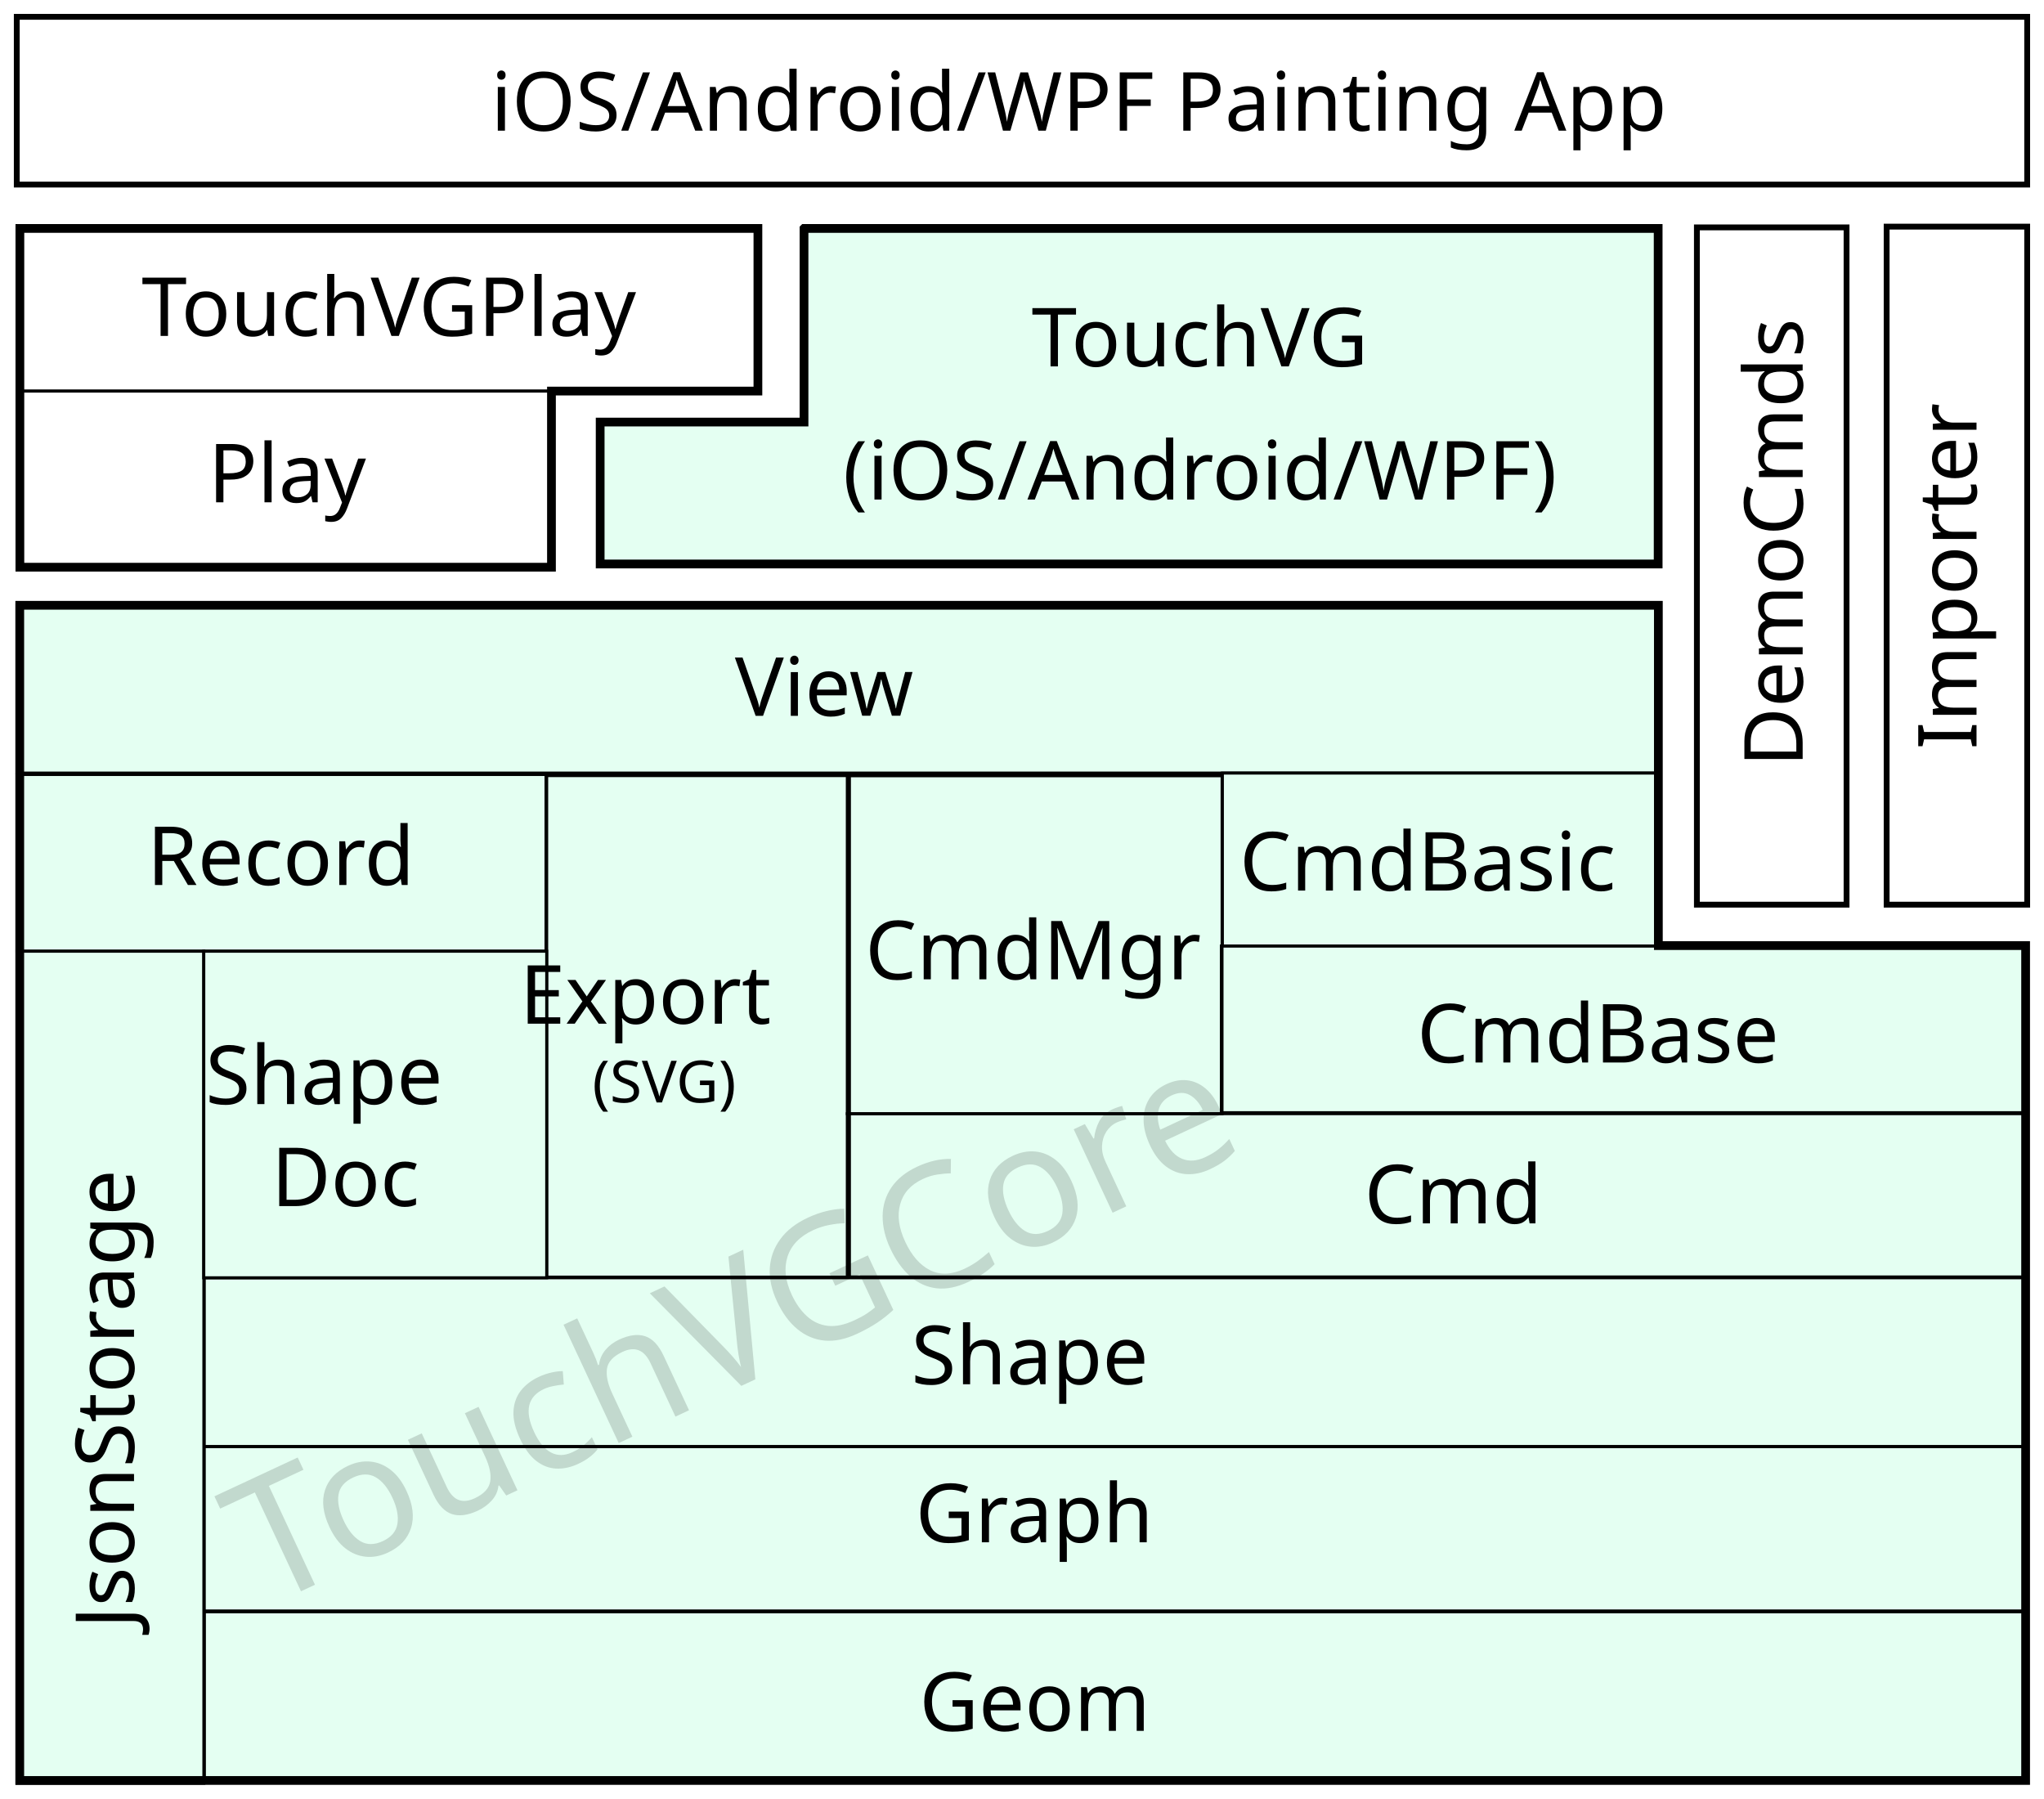
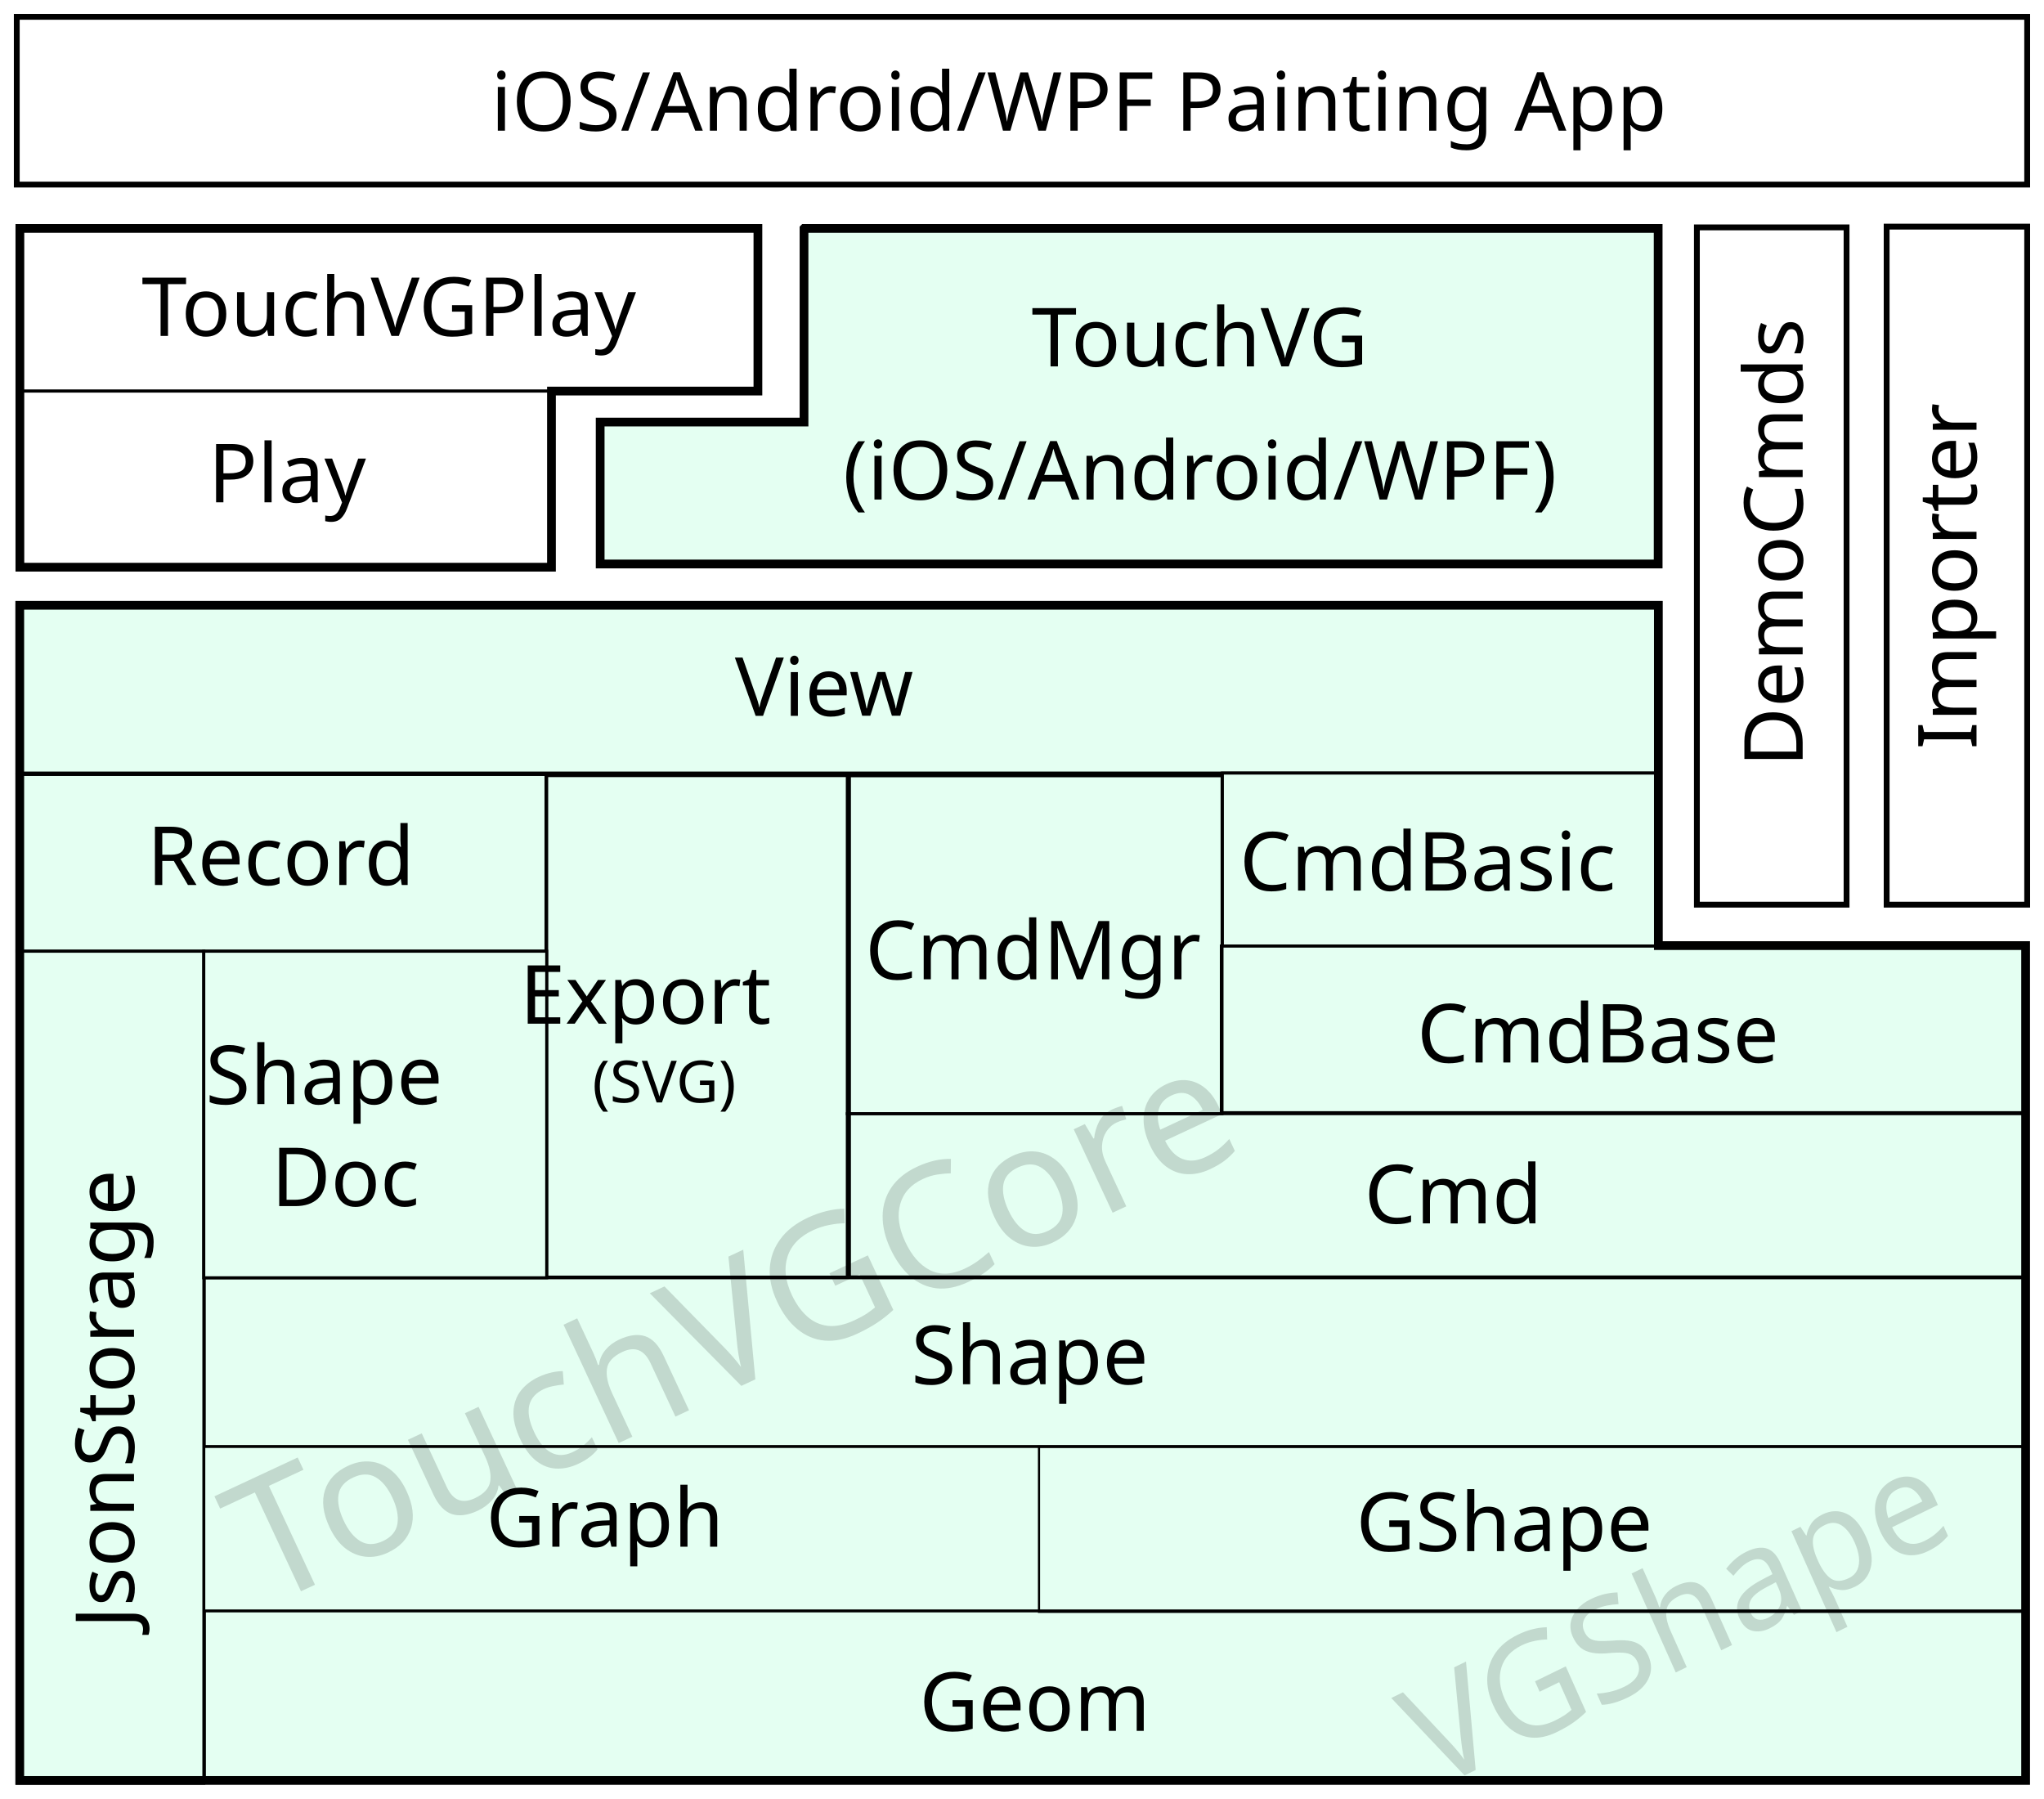
<svg xmlns="http://www.w3.org/2000/svg" version="1.0" width="441.898" height="388.812" viewBox="0 0 353.519 311.05" preserveAspectRatio="xMidYMid meet" id="svg2">
  <defs id="defs332" />
  <path style="fill:none;stroke:#000000;stroke-width:1.512;stroke-miterlimit:4;stroke-opacity:1;stroke-dasharray:none" d="m 3.438,39.504 0,25.735 0,2.386 0,30.46 91.941,0 0,-30.46 35.705,0 0,-28.122 -127.646,0 z" id="rect4063" />
  <path style="fill:#e4fff2;fill-opacity:1;stroke:#000000;stroke-width:1.512;stroke-miterlimit:4;stroke-opacity:1;stroke-dasharray:none" d="m 3.416,104.669 0,58.85 0,1.811 0,142.561 346.925,0 0,-144.372 -63.52,0 0,-58.85 -283.406,0 z" id="rect3214" />
  <rect style="fill:none;stroke:#000000;stroke-width:1.008;stroke-miterlimit:4;stroke-opacity:1;stroke-dasharray:none" id="rect4285" width="347.711" height="29.01" x="2.9" y="2.909" />
  <rect style="fill:none;stroke:#000000;stroke-width:0.504;stroke-miterlimit:4;stroke-opacity:1;stroke-dasharray:none" id="rect4287" width="127.646" height="28.118" x="3.438" y="39.506" />
  <rect style="fill:none;stroke:#000000;stroke-width:0.504;stroke-miterlimit:4;stroke-opacity:1;stroke-dasharray:none" id="rect4289" width="91.941" height="30.449" x="3.438" y="67.64" />
  <path style="fill:#e4fff2;fill-opacity:1;stroke:#000000;stroke-width:1.512;stroke-miterlimit:4;stroke-opacity:1;stroke-dasharray:none" d="m 139.058,39.506 0,33.477 -35.256,0 0,24.546 182.984,0 0,-23.657 0,-0.89 0,-33.477 -147.727,0 z" id="rect4291" />
  <rect style="fill:none;stroke:#000000;stroke-width:0.504;stroke-miterlimit:4;stroke-opacity:1;stroke-dasharray:none" id="rect4295" width="283.409" height="29.01" x="2.934" y="104.668" />
  <rect style="fill:none;stroke:#000000;stroke-width:0.504;stroke-miterlimit:4;stroke-opacity:1;stroke-dasharray:none" id="rect4297" width="91.494" height="30.561" x="2.934" y="133.94" />
  <rect style="fill:none;stroke:#000000;stroke-width:0.504;stroke-miterlimit:4;stroke-opacity:1;stroke-dasharray:none" id="rect4299" width="32.319" height="143.898" x="2.934" y="164.474" />
  <rect style="fill:none;stroke:#000000;stroke-width:0.504;stroke-miterlimit:4;stroke-opacity:1;stroke-dasharray:none" id="rect4303" width="52.359" height="86.709" x="94.559" y="134.131" ry="0" />
  <rect style="fill:none;stroke:#000000;stroke-width:0.504;stroke-miterlimit:4;stroke-opacity:1;stroke-dasharray:none" id="rect4305" width="59.333" height="56.497" x="35.226" y="164.474" />
  <rect style="fill:none;stroke:#000000;stroke-width:0.504;stroke-miterlimit:4;stroke-opacity:1;stroke-dasharray:none" id="rect4307" width="64.82" height="58.434" x="146.541" y="134.158" />
  <rect style="fill:none;stroke:#000000;stroke-width:0.504;stroke-miterlimit:4;stroke-opacity:1;stroke-dasharray:none" id="rect4309" width="74.926" height="29.903" x="211.416" y="133.679" />
  <rect style="fill:none;stroke:#000000;stroke-width:0.504;stroke-miterlimit:4;stroke-opacity:1;stroke-dasharray:none" id="rect4311" width="139.381" height="28.825" x="211.231" y="163.582" />
  <rect style="fill:none;stroke:#000000;stroke-width:0.504;stroke-miterlimit:4;stroke-opacity:1;stroke-dasharray:none" id="rect4313" width="204.07" height="28.221" x="146.541" y="192.592" />
  <rect style="fill:none;stroke:#000000;stroke-width:0.504;stroke-miterlimit:4;stroke-opacity:1;stroke-dasharray:none" id="rect4315" width="315.282" height="29.168" x="35.33" y="220.971" />
-   <rect style="fill:none;stroke:#000000;stroke-width:0.504;stroke-miterlimit:4;stroke-opacity:1;stroke-dasharray:none" id="rect4317" width="315.282" height="28.564" x="35.33" y="250.166" />
+   <rect style="fill:none;stroke:#000000;stroke-width:0.371;stroke-miterlimit:4;stroke-opacity:1;stroke-dasharray:none" id="rect4317" width="170.91" height="28.564" x="179.702" y="250.166" />
  <rect style="fill:none;stroke:#000000;stroke-width:0.504;stroke-miterlimit:4;stroke-opacity:1;stroke-dasharray:none" id="rect4319" width="315.255" height="29.614" x="35.357" y="278.573" />
  <rect style="fill:none;stroke:#000000;stroke-width:1.008;stroke-miterlimit:4;stroke-opacity:1;stroke-dasharray:none" id="rect4321" width="25.886" height="117.119" x="293.484" y="39.322" />
  <rect style="fill:none;stroke:#000000;stroke-width:1.008;stroke-miterlimit:4;stroke-opacity:1;stroke-dasharray:none" id="rect4323" width="24.308" height="117.25" x="326.303" y="39.191" />
  <text xml:space="preserve" style="font-size:14.112px;font-style:normal;font-variant:normal;font-weight:normal;font-stretch:normal;text-align:start;line-height:125%;letter-spacing:0px;word-spacing:0px;writing-mode:lr-tb;text-anchor:start;fill:#000000;fill-opacity:1;stroke:none;font-family:Sans;-inkscape-font-specification:Sans" x="84.894" y="22.596" id="text3021">
    <tspan id="tspan3023" x="84.894" y="22.596">iOS/Android/WPF Painting App</tspan>
  </text>
  <text xml:space="preserve" style="font-size:14.112px;font-style:normal;font-variant:normal;font-weight:normal;font-stretch:normal;text-align:start;line-height:125%;letter-spacing:0px;word-spacing:0px;writing-mode:lr-tb;text-anchor:start;fill:#000000;fill-opacity:1;stroke:none;font-family:Sans;-inkscape-font-specification:Sans" x="24.491" y="58.086" id="text3025">
    <tspan id="tspan3027" x="24.491" y="58.086">TouchVGPlay</tspan>
  </text>
  <text xml:space="preserve" style="font-size:14.112px;font-style:normal;font-variant:normal;font-weight:normal;font-stretch:normal;text-align:start;line-height:125%;letter-spacing:0px;word-spacing:0px;writing-mode:lr-tb;text-anchor:start;fill:#000000;fill-opacity:1;stroke:none;font-family:Sans;-inkscape-font-specification:Sans" x="36.001" y="86.861" id="text3029">
    <tspan id="tspan3031" x="36.001" y="86.861">Play</tspan>
  </text>
  <text xml:space="preserve" style="font-size:14.112px;font-style:normal;font-variant:normal;font-weight:normal;font-stretch:normal;text-align:start;line-height:125%;letter-spacing:0px;word-spacing:0px;writing-mode:lr-tb;text-anchor:start;fill:#000000;fill-opacity:1;stroke:none;font-family:Sans;-inkscape-font-specification:Sans" x="178.414" y="63.361" id="text3033">
    <tspan id="tspan3035" x="178.414" y="63.361">TouchVG</tspan>
  </text>
  <text xml:space="preserve" style="font-size:14.112px;font-style:normal;font-variant:normal;font-weight:normal;font-stretch:normal;text-align:start;line-height:125%;letter-spacing:0px;word-spacing:0px;writing-mode:lr-tb;text-anchor:start;fill:#000000;fill-opacity:1;stroke:none;font-family:Sans;-inkscape-font-specification:Sans" x="145.802" y="86.381" id="text3041">
    <tspan id="tspan3043" x="145.802" y="86.381">(iOS/Android/WPF)</tspan>
  </text>
  <text xml:space="preserve" style="font-size:14.112px;font-style:normal;font-variant:normal;font-weight:normal;font-stretch:normal;text-align:start;line-height:125%;letter-spacing:0px;word-spacing:0px;writing-mode:lr-tb;text-anchor:start;fill:#000000;fill-opacity:1;stroke:none;font-family:Sans;-inkscape-font-specification:Sans" x="127.098" y="123.789" id="text3045">
    <tspan id="tspan3047" x="127.098" y="123.789">View</tspan>
  </text>
  <text xml:space="preserve" style="font-size:14.112px;font-style:normal;font-variant:normal;font-weight:normal;font-stretch:normal;text-align:start;line-height:125%;letter-spacing:0px;word-spacing:0px;writing-mode:lr-tb;text-anchor:start;fill:#000000;fill-opacity:1;stroke:none;font-family:Sans;-inkscape-font-specification:Sans" x="25.425" y="153.044" id="text3049">
    <tspan id="tspan3051" x="25.425" y="153.044">Record</tspan>
  </text>
  <text xml:space="preserve" style="font-size:14.112px;font-style:normal;font-variant:normal;font-weight:normal;font-stretch:normal;text-align:center;line-height:125%;letter-spacing:0px;word-spacing:0px;writing-mode:lr-tb;text-anchor:middle;fill:#000000;fill-opacity:1;stroke:none;font-family:Sans;-inkscape-font-specification:Sans" x="120.384" y="177.029" id="text3053">
    <tspan x="122.63" y="177.029" id="tspan3057">Export </tspan>
    <tspan x="120.384" y="190.65" id="tspan3095" style="font-size:10.08px;font-style:normal;font-variant:normal;font-weight:normal;font-stretch:normal;text-align:center;line-height:125%;writing-mode:lr-tb;text-anchor:middle;font-family:Sans;-inkscape-font-specification:Sans">(SVG)</tspan>
  </text>
  <text xml:space="preserve" style="font-size:14.112px;font-style:normal;font-variant:normal;font-weight:normal;font-stretch:normal;text-align:start;line-height:125%;letter-spacing:0px;word-spacing:0px;writing-mode:lr-tb;text-anchor:start;fill:#000000;fill-opacity:1;stroke:none;font-family:Sans;-inkscape-font-specification:Sans" x="158.999" y="299.318" id="text3059">
    <tspan id="tspan3061" x="158.999" y="299.318">Geom</tspan>
  </text>
-   <text xml:space="preserve" style="font-size:14.112px;font-style:normal;font-variant:normal;font-weight:normal;font-stretch:normal;text-align:start;line-height:125%;letter-spacing:0px;word-spacing:0px;writing-mode:lr-tb;text-anchor:start;fill:#000000;fill-opacity:1;stroke:none;font-family:Sans;-inkscape-font-specification:Sans" x="158.341" y="266.706" id="text3063">
-     <tspan id="tspan3065" x="158.341" y="266.706">Graph</tspan>
+   <text xml:space="preserve" style="font-size:14.112px;font-style:normal;font-variant:normal;font-weight:normal;font-stretch:normal;text-align:start;line-height:125%;letter-spacing:0px;word-spacing:0px;writing-mode:lr-tb;text-anchor:start;fill:#000000;fill-opacity:1;stroke:none;font-family:Sans;-inkscape-font-specification:Sans" x="234.532" y="268.23" id="text3063">
+     <tspan id="tspan3065" x="234.532" y="268.23">GShape</tspan>
  </text>
  <text xml:space="preserve" style="font-size:14.112px;font-style:normal;font-variant:normal;font-weight:normal;font-stretch:normal;text-align:start;line-height:125%;letter-spacing:0px;word-spacing:0px;writing-mode:lr-tb;text-anchor:start;fill:#000000;fill-opacity:1;stroke:none;font-family:Sans;-inkscape-font-specification:Sans" x="157.601" y="239.37" id="text3067">
    <tspan id="tspan3069" x="157.601" y="239.37">Shape</tspan>
  </text>
  <text xml:space="preserve" style="font-size:14.112px;font-style:normal;font-variant:normal;font-weight:normal;font-stretch:normal;text-align:start;line-height:125%;letter-spacing:0px;word-spacing:0px;writing-mode:lr-tb;text-anchor:start;fill:#000000;fill-opacity:1;stroke:none;font-family:Sans;-inkscape-font-specification:Sans" x="235.964" y="211.554" id="text3071">
    <tspan id="tspan3073" x="235.964" y="211.554">Cmd</tspan>
  </text>
  <text xml:space="preserve" style="font-size:14.112px;font-style:normal;font-variant:normal;font-weight:normal;font-stretch:normal;text-align:start;line-height:125%;letter-spacing:0px;word-spacing:0px;writing-mode:lr-tb;text-anchor:start;fill:#000000;fill-opacity:1;stroke:none;font-family:Sans;-inkscape-font-specification:Sans" x="245.076" y="183.738" id="text3075">
    <tspan id="tspan3077" x="245.076" y="183.738">CmdBase</tspan>
  </text>
  <text xml:space="preserve" style="font-size:14.112px;font-style:normal;font-variant:normal;font-weight:normal;font-stretch:normal;text-align:start;line-height:125%;letter-spacing:0px;word-spacing:0px;writing-mode:lr-tb;text-anchor:start;fill:#000000;fill-opacity:1;stroke:none;font-family:Sans;-inkscape-font-specification:Sans" x="149.638" y="169.35" id="text3079">
    <tspan id="tspan3081" x="149.638" y="169.35">CmdMgr</tspan>
  </text>
  <text xml:space="preserve" style="font-size:14.112px;font-style:normal;font-variant:normal;font-weight:normal;font-stretch:normal;text-align:start;line-height:125%;letter-spacing:0px;word-spacing:0px;writing-mode:lr-tb;text-anchor:start;fill:#000000;fill-opacity:1;stroke:none;font-family:Sans;-inkscape-font-specification:Sans" x="214.383" y="154.003" id="text3083">
    <tspan id="tspan3085" x="214.383" y="154.003">CmdBasic</tspan>
  </text>
  <text xml:space="preserve" style="font-size:14.112px;font-style:normal;font-variant:normal;font-weight:normal;font-stretch:normal;text-align:center;line-height:125%;letter-spacing:0px;word-spacing:0px;writing-mode:lr-tb;text-anchor:middle;fill:#000000;fill-opacity:1;stroke:none;font-family:Sans;-inkscape-font-specification:Sans" x="65.231" y="190.931" id="text3087">
    <tspan id="tspan3089" x="65.231" y="190.931" style="font-size:14.112px;font-style:normal;font-variant:normal;font-weight:normal;font-stretch:normal;text-align:center;line-height:125%;writing-mode:lr-tb;text-anchor:middle;font-family:Sans;-inkscape-font-specification:Sans">Shape</tspan>
    <tspan x="65.231" y="208.571" id="tspan3091" style="font-size:14.112px;font-style:normal;font-variant:normal;font-weight:normal;font-stretch:normal;text-align:center;line-height:125%;writing-mode:lr-tb;text-anchor:middle;font-family:Sans;-inkscape-font-specification:Sans">Doc</tspan>
  </text>
  <text xml:space="preserve" style="font-size:14.112px;font-style:normal;font-variant:normal;font-weight:normal;font-stretch:normal;text-align:start;line-height:125%;letter-spacing:0px;word-spacing:0px;writing-mode:lr-tb;text-anchor:start;fill:#000000;fill-opacity:1;stroke:none;font-family:Sans;-inkscape-font-specification:Sans" x="-281.617" y="23.18" id="text3097" transform="matrix(0,-1,1,0,0,0)">
    <tspan id="tspan3099" x="-281.617" y="23.18">JsonStorage</tspan>
  </text>
  <text xml:space="preserve" style="font-size:14.112px;font-style:normal;font-variant:normal;font-weight:normal;font-stretch:normal;text-align:start;line-height:125%;letter-spacing:0px;word-spacing:0px;writing-mode:lr-tb;text-anchor:start;fill:#000000;fill-opacity:1;stroke:none;font-family:Sans;-inkscape-font-specification:Sans" x="-132.619" y="311.778" id="text3101" transform="matrix(0,-1,1,0,0,0)">
    <tspan id="tspan3103" x="-132.619" y="311.778">DemoCmds</tspan>
  </text>
  <text xml:space="preserve" style="font-size:14.112px;font-style:normal;font-variant:normal;font-weight:normal;font-stretch:normal;text-align:start;line-height:125%;letter-spacing:0px;word-spacing:0px;writing-mode:lr-tb;text-anchor:start;fill:#000000;fill-opacity:1;stroke:none;font-family:Sans;-inkscape-font-specification:Sans" x="-129.596" y="341.847" id="text3105" transform="matrix(0,-1,1,0,0,0)">
    <tspan id="tspan3107" x="-129.596" y="341.847">Importer</tspan>
  </text>
  <text xml:space="preserve" style="font-size:24.755px;font-style:normal;font-weight:normal;line-height:125%;letter-spacing:0px;word-spacing:0px;opacity:0.15;fill:#000000;fill-opacity:1;stroke:none;font-family:Sans" x="-76.039" y="271.387" id="text4068" transform="matrix(0.9063078,-0.4226183,0.4226183,0.9063078,0,0)">
    <tspan id="tspan4070" x="-76.039" y="271.387" style="font-size:29.706px;font-style:normal;font-variant:normal;font-weight:normal;font-stretch:normal;text-align:start;line-height:125%;writing-mode:lr-tb;text-anchor:start;font-family:Sans;-inkscape-font-specification:Sans">TouchVGCore</tspan>
  </text>
+   <text id="text3043" y="267.468" x="84.055" style="font-size:14.112px;font-style:normal;font-variant:normal;font-weight:normal;font-stretch:normal;text-align:start;line-height:125%;letter-spacing:0px;word-spacing:0px;writing-mode:lr-tb;text-anchor:start;fill:#000000;fill-opacity:1;stroke:none;font-family:Sans;-inkscape-font-specification:Sans" xml:space="preserve">
+     <tspan y="267.468" x="84.055" id="tspan3045">Graph</tspan>
+   </text>
+   <text transform="matrix(0.8865401,-0.4320416,0.4134004,0.9265162,0,0)" id="text3058" y="381.62" x="101.56" style="font-size:20.241px;font-style:normal;font-weight:normal;line-height:125%;letter-spacing:0px;word-spacing:0px;opacity:0.15;fill:#000000;fill-opacity:1;stroke:none;font-family:Sans" xml:space="preserve">
+     <tspan style="font-size:24.289px;font-style:normal;font-variant:normal;font-weight:normal;font-stretch:normal;text-align:start;line-height:125%;writing-mode:lr-tb;text-anchor:start;font-family:Sans;-inkscape-font-specification:Sans" y="381.62" x="101.56" id="tspan3060">VGShape</tspan>
+   </text>
</svg>
